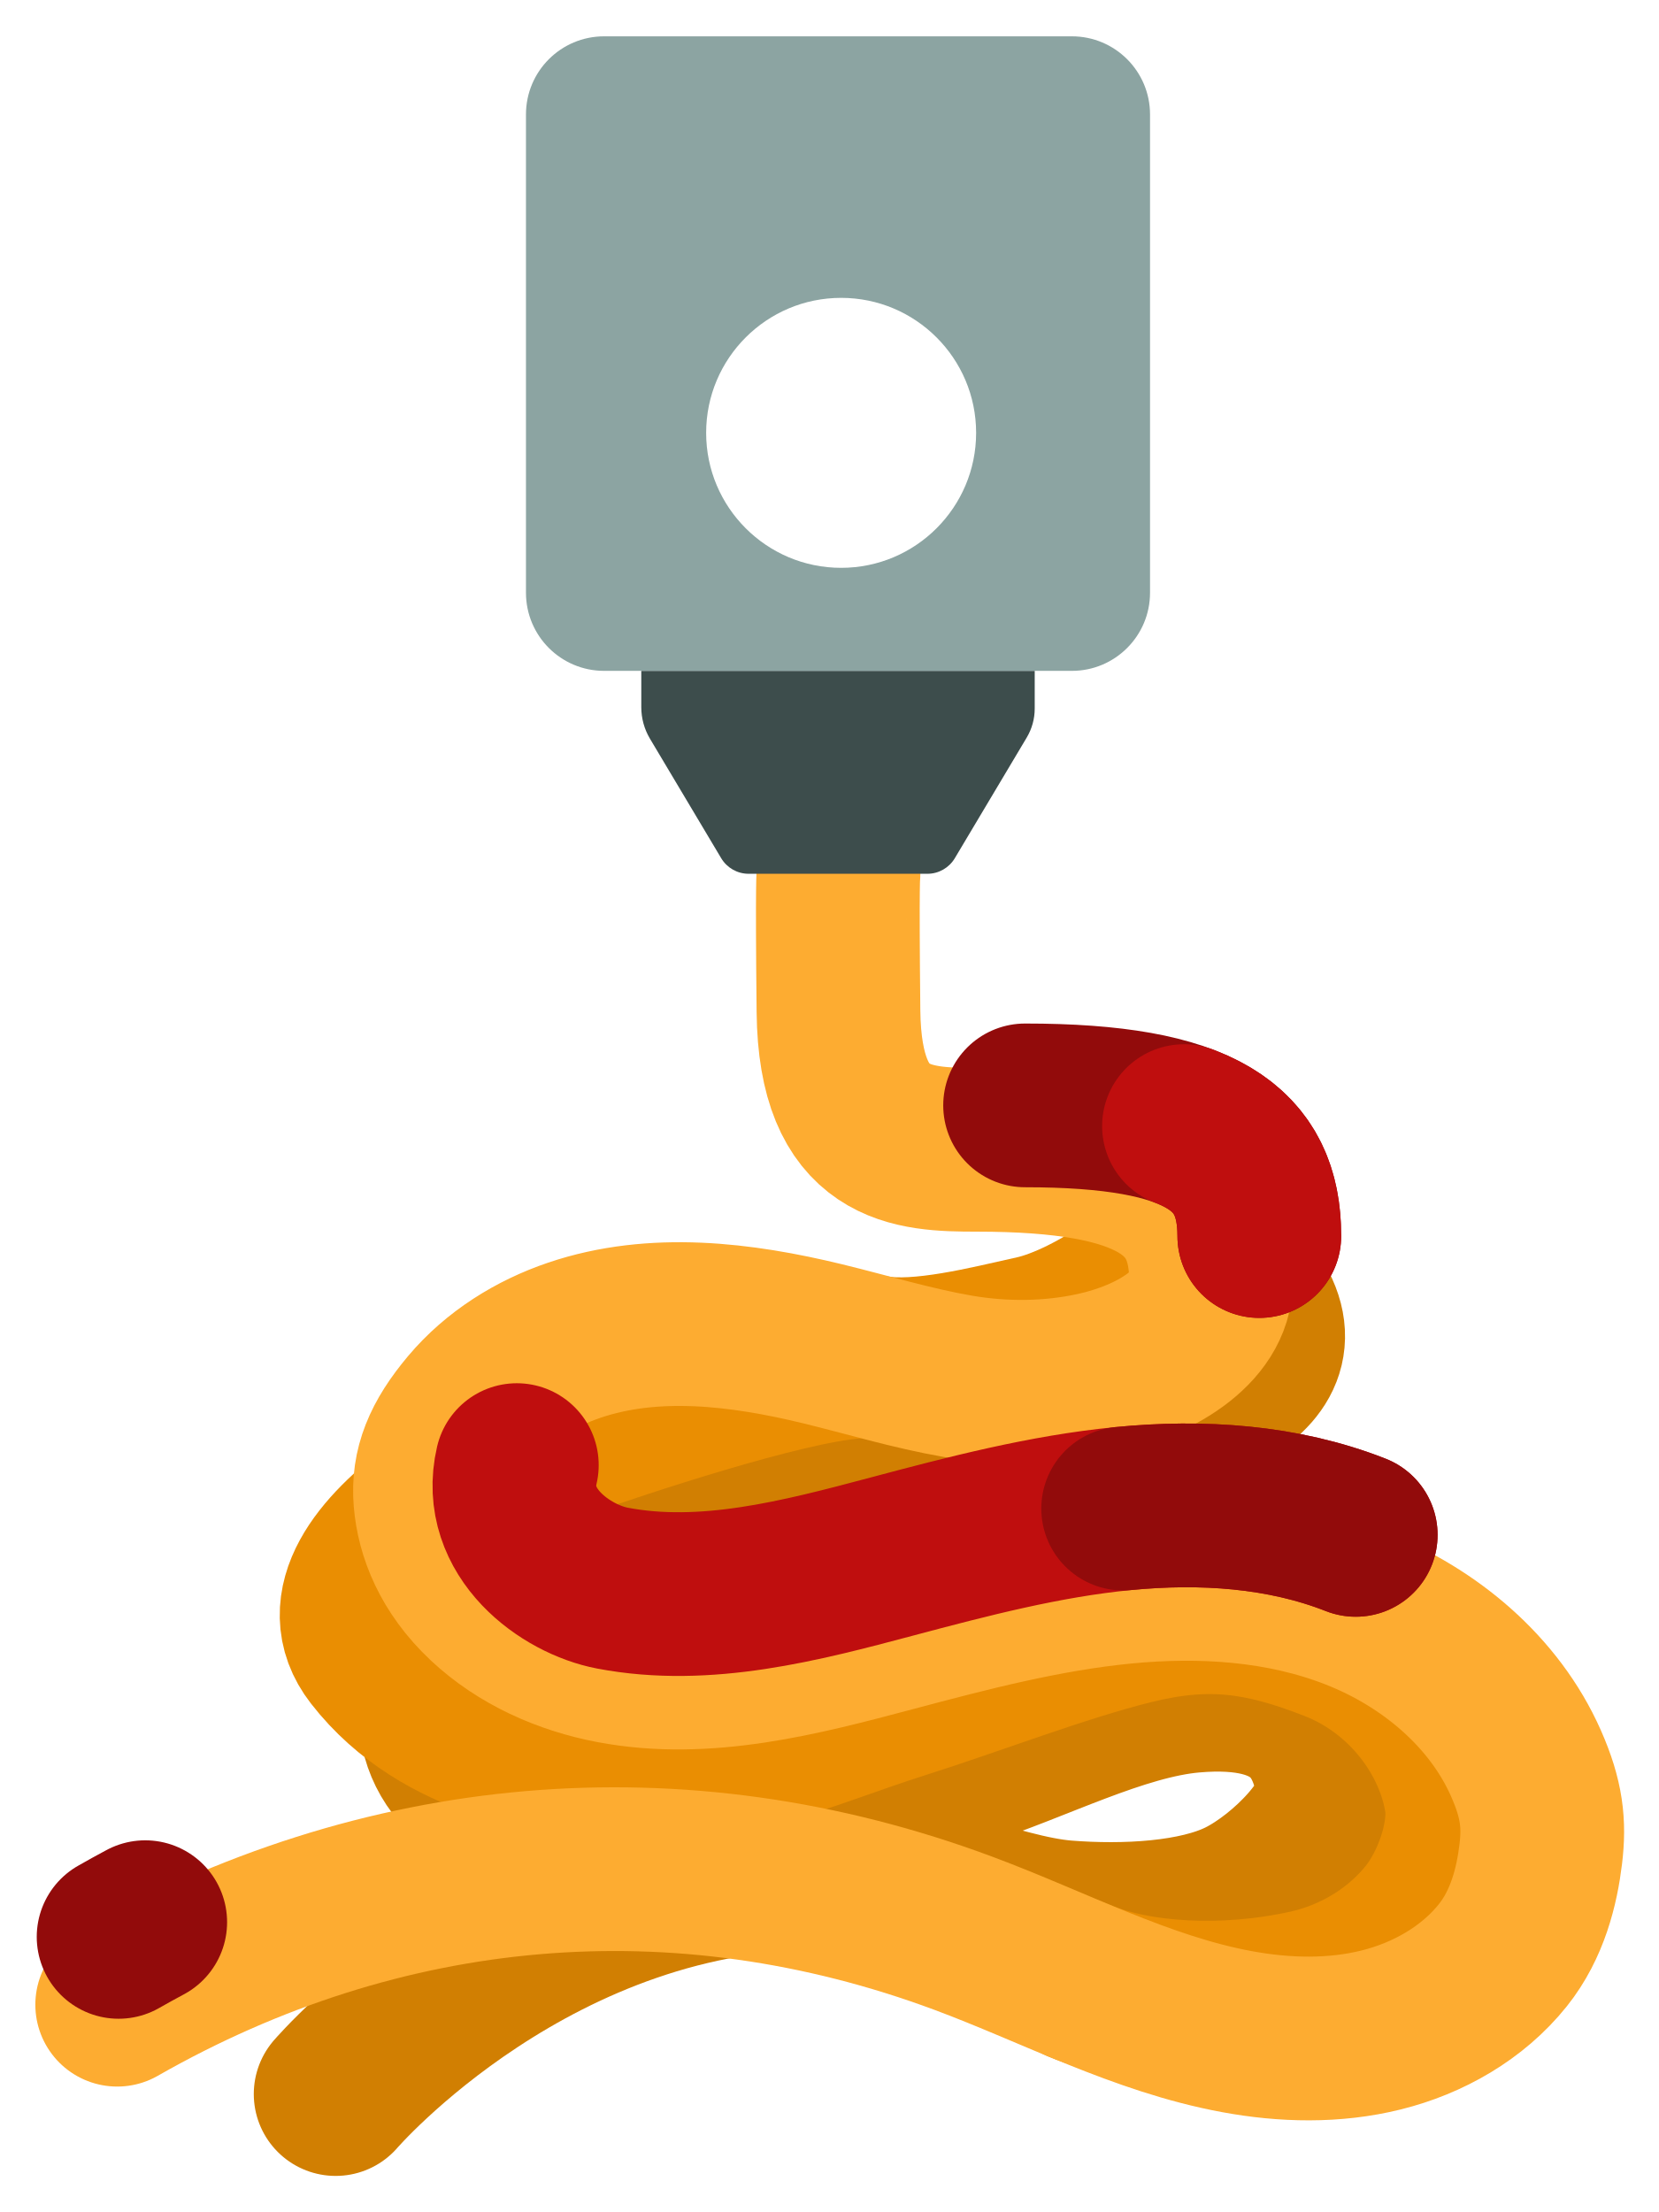
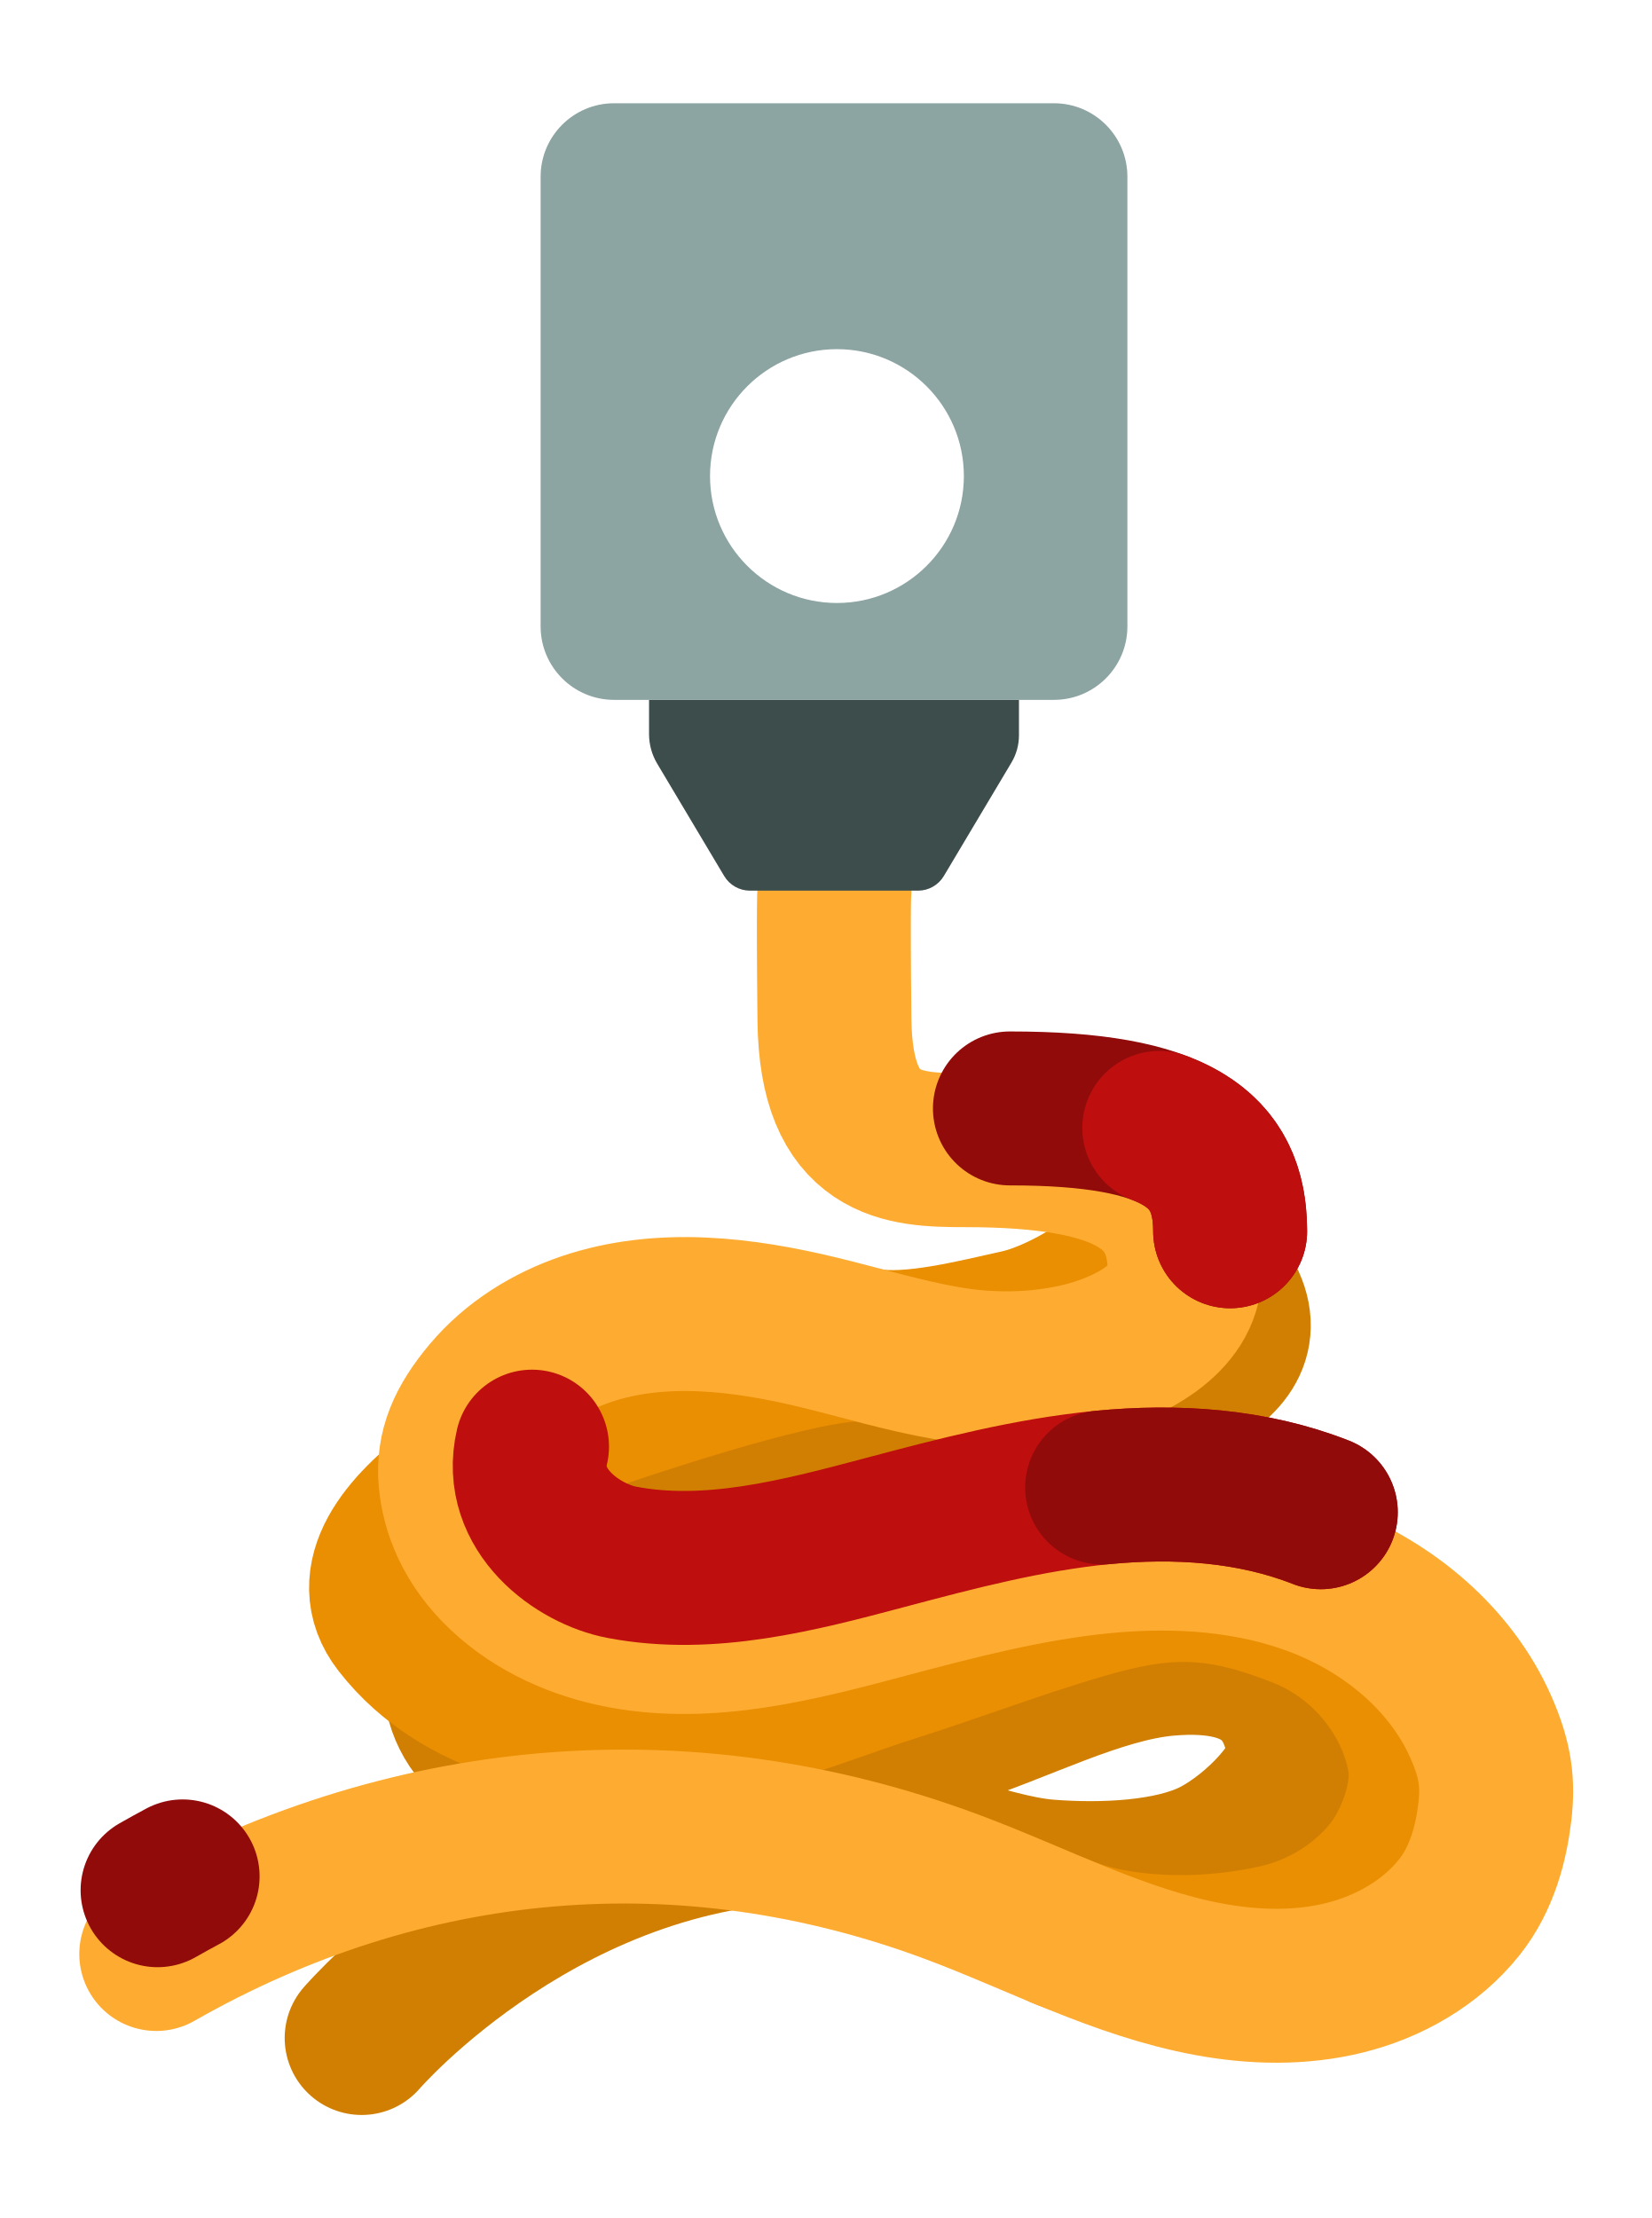
- <svg xmlns="http://www.w3.org/2000/svg" width="100%" height="100%" viewBox="160 44 677 903" version="1.1" xml:space="preserve" style="fill-rule:evenodd;clip-rule:evenodd;stroke-linecap:round;">
+ <svg xmlns="http://www.w3.org/2000/svg" width="100%" height="100%" viewBox="140 14 717 963" version="1.1" xml:space="preserve" style="fill-rule:evenodd;clip-rule:evenodd;stroke-linecap:round;">
  <g transform="matrix(1.145299,0,0,1.145299,-71.24064,-108.3337)">
    <g id="layer1" transform="matrix(5.78375,0,0,5.78375,-23.81569,-1.467087)">
-       <g id="path1" transform="matrix(1,0,0,1,-2.625536,-0.402283)">
+       <g id="path1" class="sp-noodle sp-n1" transform="matrix(1,0,0,1,-2.625536,-0.402283)">
        <path d="M62.337,152.704C62.337,152.704 74.685,138.363 92.98,138.766C96.777,138.85 103.076,141.776 107.281,142.112C110.94,142.404 115.407,142.186 118.211,140.78C120.962,139.4 124.482,135.856 124.105,133.672C123.596,130.714 122.153,127.241 115.122,127.859C110.617,128.255 105.373,131.032 100.859,132.458C95.299,134.213 92.013,136.535 86.284,135.447C83.419,134.904 71.646,134.704 69.878,132.386C65.322,126.41 76.401,116.312 78.85,115.483C83.747,113.824 96.515,112.559 99.329,113.045C102.142,113.532 106.411,112.421 109.176,111.811C112.735,111.027 121.895,109.21 118.911,104.071" style="fill:none;fill-rule:nonzero;stroke:rgb(209,127,2);stroke-width:10.09px;" />
      </g>
-       <g id="path11" transform="matrix(1,0,0,1,-2.625536,-0.402283)">
+       <g id="path11" class="sp-noodle sp-n2" transform="matrix(1,0,0,1,-2.625536,-0.402283)">
        <path d="M108.189,145.729C111.694,147.192 117.105,147.533 122.269,146.387C125.187,145.74 127.907,144.11 129.773,141.775C131.287,139.879 132.355,136.745 132.011,134.556C131.391,130.604 128.425,126.489 123.907,124.715C119.39,122.94 116.074,122.488 111.364,123.659C106.976,124.75 101.615,126.833 97.102,128.258C91.541,130.014 84.608,133.219 78.879,132.132C76.015,131.588 68.993,130.947 64.794,125.534C60.188,119.596 75.517,112.444 77.966,111.615C82.863,109.956 92.758,106.812 95.571,107.298C98.384,107.785 102.653,106.674 105.419,106.064C108.977,105.28 115.153,101.253 115.153,98.324" style="fill:none;fill-rule:nonzero;stroke:rgb(234,142,2);stroke-width:10.09px;" />
      </g>
-       <g id="path12" transform="matrix(1,0,0,1,-1.330386,-2.345007)">
+       <g id="path12" class="sp-noodle sp-n3" transform="matrix(1,0,0,1,-1.330386,-2.345007)">
        <path d="M47.58,149.14C63.858,139.853 82.172,138.197 99.733,144.74C105.335,146.828 110.699,149.712 116.577,150.799C119.516,151.343 122.574,151.418 125.474,150.697C128.375,149.976 131.112,148.42 132.978,146.085C134.493,144.189 135.073,141.83 135.31,139.861C135.536,137.987 135.381,136.491 134.401,134.271C132.441,129.831 128.425,126.489 123.907,124.715C119.39,122.94 114.404,122.622 109.574,123.094C104.743,123.566 100.024,124.799 95.333,126.047C89.698,127.547 83.834,129.086 78.105,127.998C75.241,127.455 72.466,126.227 70.342,124.229C68.218,122.232 67.349,119.993 67.186,118.024C67.024,116.055 67.702,114.393 69.366,112.415C71.03,110.436 73.306,109.018 75.755,108.188C80.653,106.53 86.031,107.19 91.056,108.411C93.83,109.086 96.568,109.926 99.381,110.412C102.195,110.899 105.11,110.873 107.876,110.264C111.434,109.48 114.992,107.435 114.992,104.506C114.992,99.113 111.488,96.454 100.558,96.454C96.538,96.454 92.119,96.277 92.03,87.927C91.942,79.577 92.03,79.444 92.03,79.444" style="fill:none;fill-rule:nonzero;stroke:rgb(253,172,49);stroke-width:10.09px;" />
      </g>
-       <g id="path13" transform="matrix(1,0,0,1,-1.244292,-6.524491)">
+       <g id="path13" class="sp-sauce sp-s1" transform="matrix(1,0,0,1,-1.244292,-6.524491)">
        <path d="M47.58,149.14C48.125,148.83 48.672,148.527 49.221,148.234" style="fill:none;fill-rule:nonzero;stroke:rgb(146,11,11);stroke-width:10.09px;" />
      </g>
-       <g id="path14" transform="matrix(1,0,0,1,-1.330386,-6.873909)">
+       <g id="path14" class="sp-sauce sp-s2" transform="matrix(1,0,0,1,-1.330386,-6.873909)">
        <path d="M123.907,124.715C119.39,122.94 114.404,122.622 109.574,123.094C104.743,123.566 100.024,124.799 95.333,126.047C89.698,127.547 83.834,129.086 78.105,127.998C75.241,127.455 71.23,124.604 72.208,120.415" style="fill:none;fill-rule:nonzero;stroke:rgb(191,14,14);stroke-width:10.09px;" />
      </g>
-       <g id="path15" transform="matrix(1,0,0,1,-1.330386,-6.873909)">
+       <g id="path15" class="sp-sauce sp-s1" transform="matrix(1,0,0,1,-1.330386,-6.873909)">
        <path d="M123.907,124.715C119.39,122.94 114.404,122.622 109.574,123.094" style="fill:none;fill-rule:nonzero;stroke:rgb(146,11,11);stroke-width:10.09px;" />
      </g>
-       <g id="path16" transform="matrix(1,0,0,1,1.642398,-5.081345)">
+       <g id="path16" class="sp-sauce sp-s2" transform="matrix(1,0,0,1,1.642398,-5.081345)">
        <path d="M114.992,104.506C114.992,99.113 111.488,96.454 100.558,96.454" style="fill:none;fill-rule:nonzero;stroke:rgb(146,11,11);stroke-width:10.09px;" />
      </g>
-       <g id="path17" transform="matrix(1,0,0,1,1.642398,-5.081345)">
+       <g id="path17" class="sp-sauce sp-s1" transform="matrix(1,0,0,1,1.642398,-5.081345)">
        <path d="M114.992,104.506C114.992,101.267 113.728,99.014 110.35,97.731" style="fill:none;fill-rule:nonzero;stroke:rgb(191,14,14);stroke-width:10.09px;" />
      </g>
    </g>
-     <g>
+     <g class="sp-nozzle">
      <g transform="matrix(0.668533,0,0,0.667346,166.3334,147.8502)">
        <path d="M395.121,336.076L604.879,336.076L604.879,356.219C604.879,361.667 603.409,367.014 600.624,371.694C591.82,386.49 571.644,420.396 562.276,436.14C559.207,441.297 553.655,444.457 547.662,444.457L452.338,444.457C446.345,444.457 440.793,441.297 437.724,436.14C428.484,420.611 408.732,387.416 399.745,372.313C396.719,367.228 395.121,361.418 395.121,355.498C395.121,347.162 395.121,336.076 395.121,336.076Z" style="fill:rgb(61,77,76);" />
      </g>
      <path d="M611.819,344.28C611.819,359.661 599.351,372.129 583.97,372.129L417.229,372.129C401.849,372.129 389.381,359.661 389.381,344.28L389.381,173.805C389.381,158.425 401.849,145.957 417.229,145.957L583.97,145.957C599.351,145.957 611.819,158.425 611.819,173.805L611.819,344.28ZM501.716,239.177C475.161,239.177 453.602,260.736 453.602,287.291C453.602,313.845 475.161,335.405 501.716,335.405C528.271,335.405 549.83,313.845 549.83,287.291C549.83,260.736 528.271,239.177 501.716,239.177Z" style="fill:rgb(140,164,162);" />
    </g>
  </g>
</svg>
